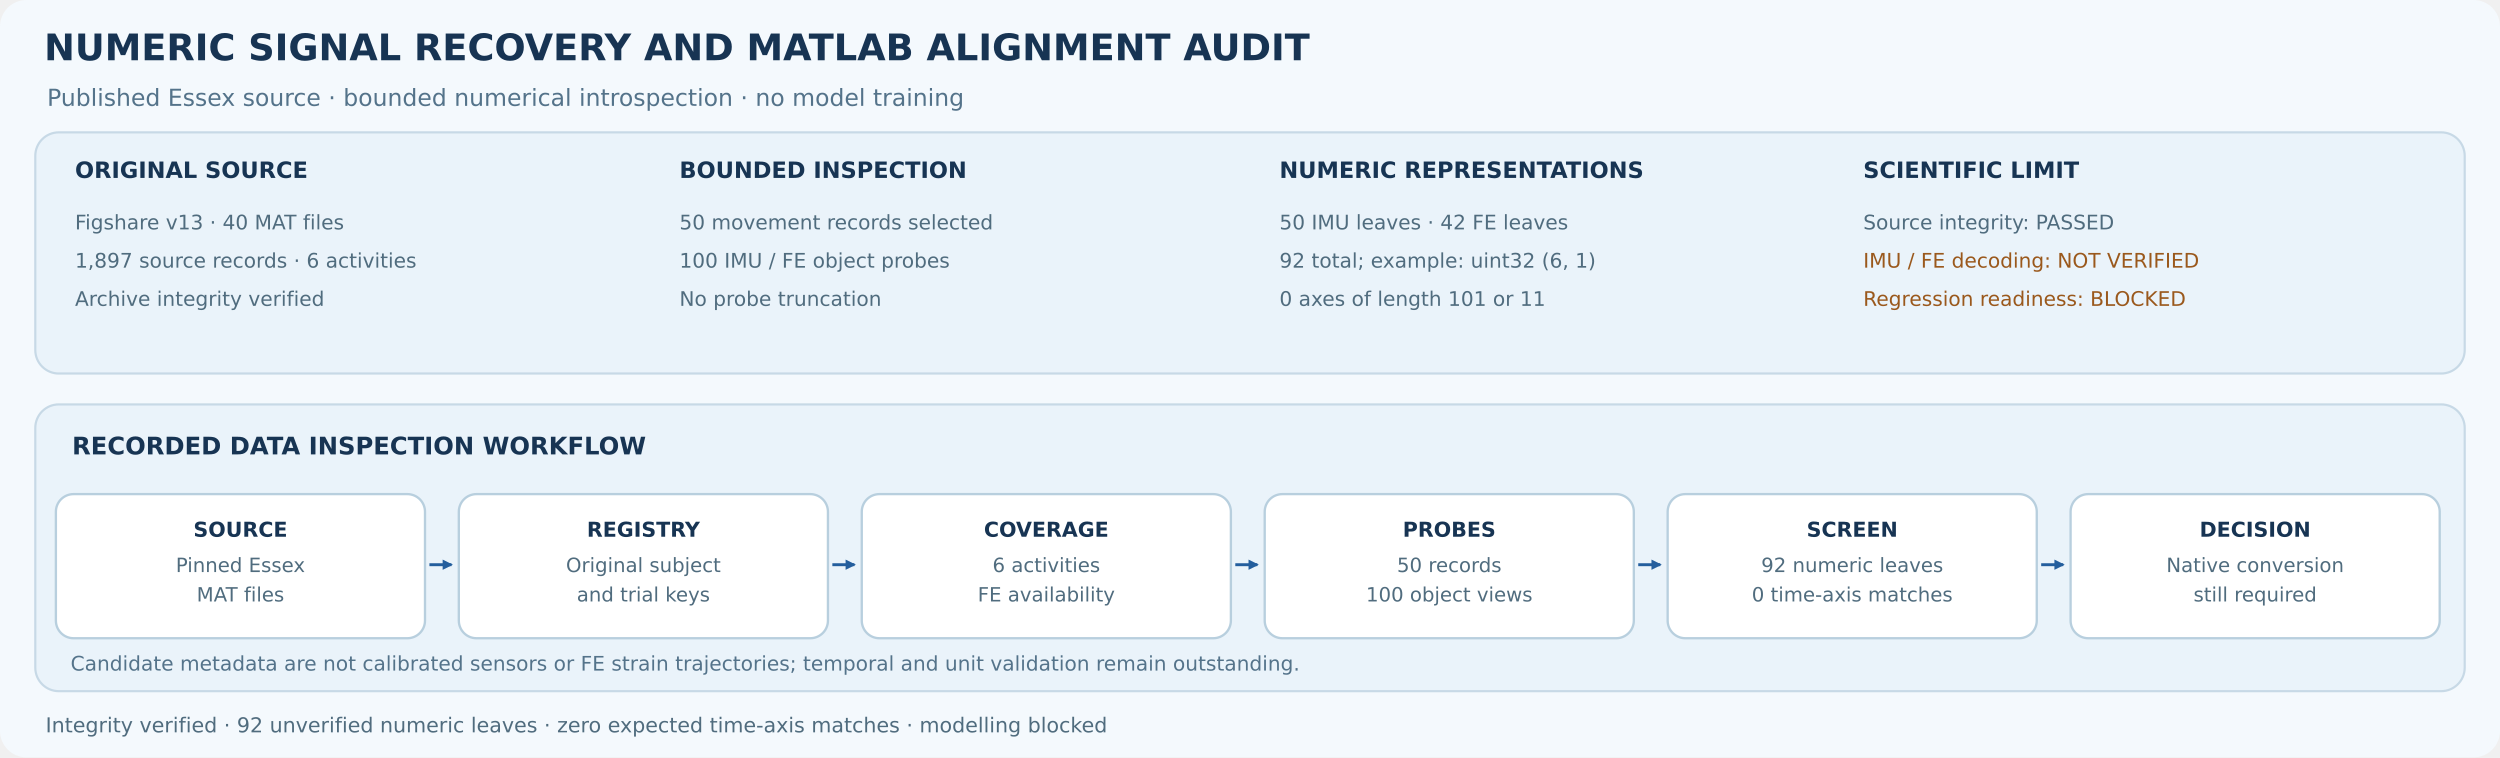
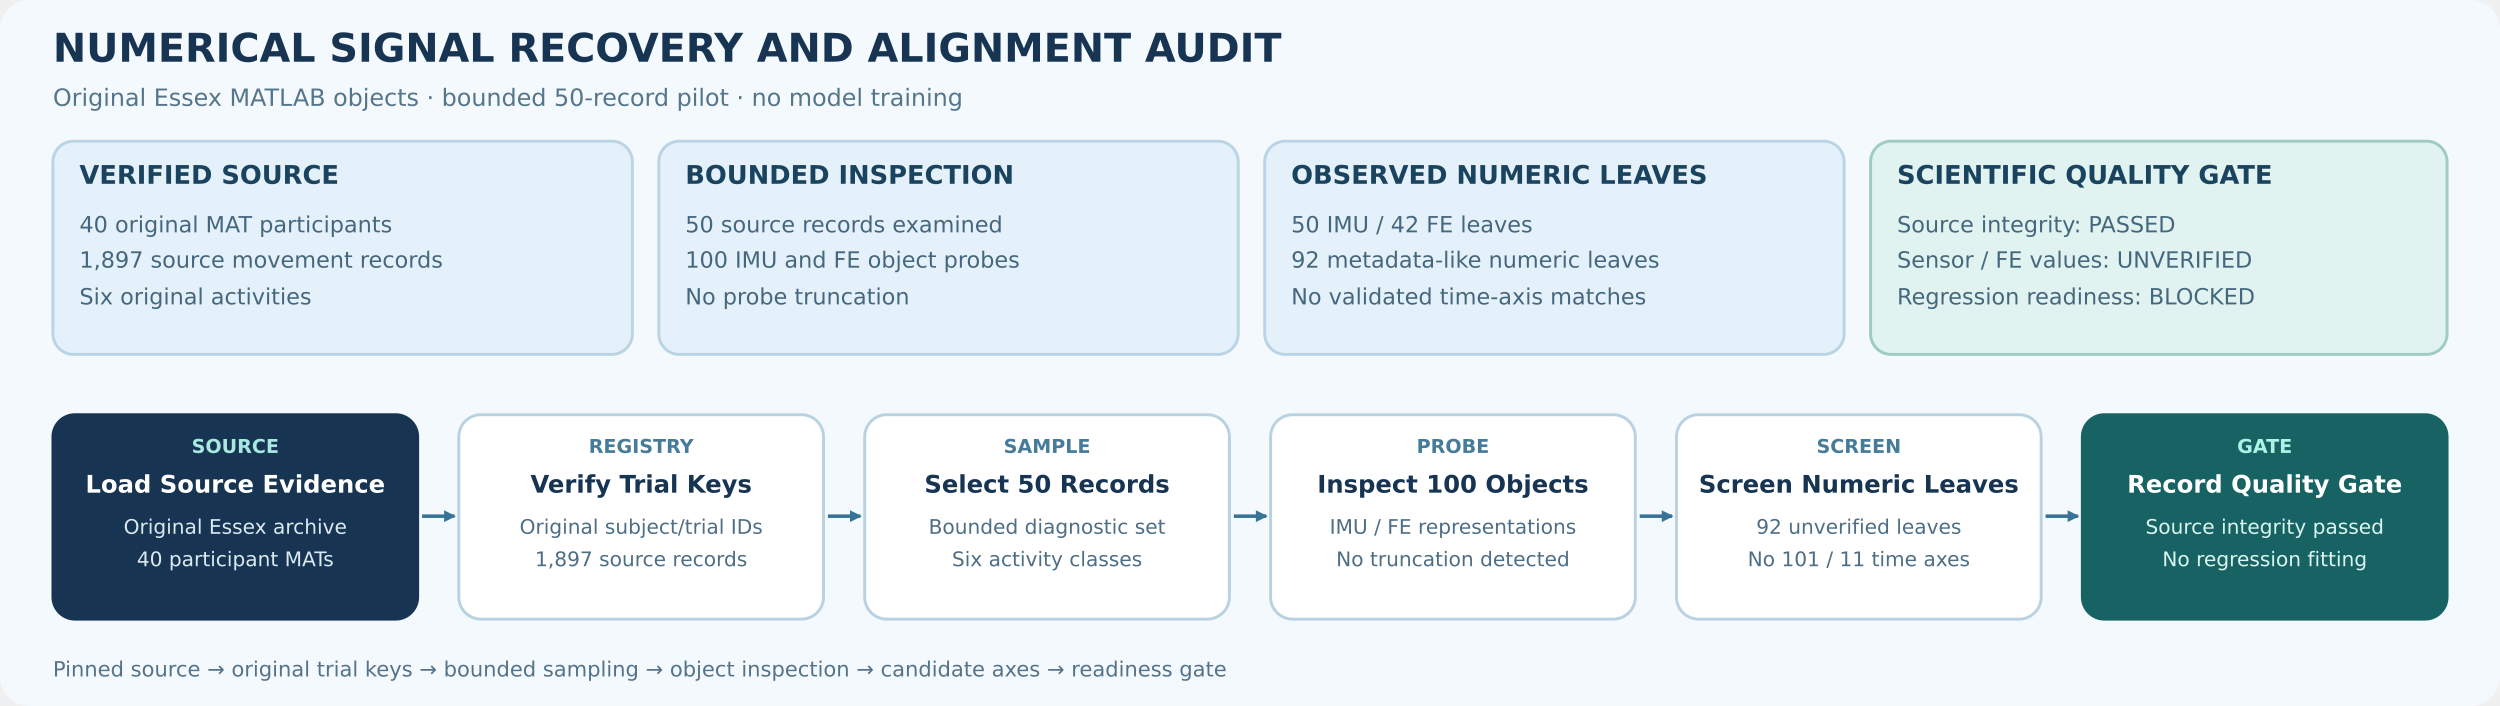
- <svg xmlns="http://www.w3.org/2000/svg" width="1700" height="515" viewBox="0 0 1700 515" role="img" aria-labelledby="title desc">
+ <svg xmlns="http://www.w3.org/2000/svg" width="1700" height="480" viewBox="0 0 1700 480" role="img" aria-labelledby="title desc">
  <defs>
-     <marker id="arrow" markerUnits="userSpaceOnUse" markerWidth="7" markerHeight="7" refX="6" refY="3.5" orient="auto">
-       <path d="M0 0 L7 3.5 L0 7 Z" fill="#245E9D" />
+     <marker id="final-arrow" markerUnits="userSpaceOnUse" markerWidth="8" markerHeight="8" refX="7" refY="4" orient="auto">
+       <path d="M0 0 L8 4 L0 8 Z" fill="#377396" />
    </marker>
  </defs>
-   <rect width="1700" height="515" rx="18" fill="#F4F9FD" />
+   <rect width="1700" height="480" rx="20" fill="#F4F9FD" />
  <g font-family="DejaVu Sans, Arial, sans-serif">
-     <text x="30" y="41" font-size="25" font-weight="700" fill="#173453">NUMERIC SIGNAL RECOVERY AND MATLAB ALIGNMENT AUDIT</text>
-     <text x="32" y="72" font-size="16" fill="#54738A">Published Essex source · bounded numerical introspection · no model training</text>
-     <rect x="24" y="90" width="1652" height="164" rx="16" fill="#EAF3FA" stroke="#C7D9E6" stroke-width="1.5" />
-     <g aria-label="ORIGINAL SOURCE">
-       <text x="51" y="121" font-size="15.3" font-weight="700" fill="#173453">ORIGINAL SOURCE</text>
-       <text x="51" y="156" font-size="13.7" fill="#506C7E">Figshare v13 · 40 MAT files</text>
-       <text x="51" y="182" font-size="13.7" fill="#506C7E">1,897 source records · 6 activities</text>
-       <text x="51" y="208" font-size="13.7" fill="#506C7E">Archive integrity verified</text>
+     <text x="36" y="42" font-size="27" font-weight="700" fill="#173453">NUMERICAL SIGNAL RECOVERY AND ALIGNMENT AUDIT</text>
+     <text x="36" y="72" font-size="16.2" fill="#55758A">Original Essex MATLAB objects · bounded 50-record pilot · no model training</text>
+     <g aria-label="Recorded evidence source groups">
+       <rect x="36" y="96" width="394" height="145" rx="14" fill="#E5F1FA" stroke="#B9D4E4" stroke-width="2" />
+       <rect x="448" y="96" width="394" height="145" rx="14" fill="#E5F1FA" stroke="#B9D4E4" stroke-width="2" />
+       <rect x="860" y="96" width="394" height="145" rx="14" fill="#E5F1FA" stroke="#B9D4E4" stroke-width="2" />
+       <rect x="1272" y="96" width="392" height="145" rx="14" fill="#E0F3F0" stroke="#9FCBC5" stroke-width="2" />
+       <g font-size="17.5" font-weight="700" fill="#19435E">
+         <text x="54" y="125">VERIFIED SOURCE</text>
+         <text x="466" y="125">BOUNDED INSPECTION</text>
+         <text x="878" y="125">OBSERVED NUMERIC LEAVES</text>
+         <text x="1290" y="125">SCIENTIFIC QUALITY GATE</text>
+       </g>
+       <g font-size="15.2" fill="#45677E">
+         <text x="54" y="158">40 original MAT participants</text>
+         <text x="54" y="182">1,897 source movement records</text>
+         <text x="54" y="207">Six original activities</text>
+         <text x="466" y="158">50 source records examined</text>
+         <text x="466" y="182">100 IMU and FE object probes</text>
+         <text x="466" y="207">No probe truncation</text>
+         <text x="878" y="158">50 IMU / 42 FE leaves</text>
+         <text x="878" y="182">92 metadata-like numeric leaves</text>
+         <text x="878" y="207">No validated time-axis matches</text>
+         <text x="1290" y="158">Source integrity: PASSED</text>
+         <text x="1290" y="182">Sensor / FE values: UNVERIFIED</text>
+         <text x="1290" y="207">Regression readiness: BLOCKED</text>
+       </g>
    </g>
-     <g aria-label="BOUNDED INSPECTION">
-       <text x="462" y="121" font-size="15.3" font-weight="700" fill="#173453">BOUNDED INSPECTION</text>
-       <text x="462" y="156" font-size="13.7" fill="#506C7E">50 movement records selected</text>
-       <text x="462" y="182" font-size="13.7" fill="#506C7E">100 IMU / FE object probes</text>
-       <text x="462" y="208" font-size="13.7" fill="#506C7E">No probe truncation</text>
+     <g aria-label="Final notebook execution workflow">
+       <g stroke-width="2">
+         <rect x="36" y="282" width="248" height="139" rx="15" fill="#173453" stroke="#173453" />
+         <rect x="312" y="282" width="248" height="139" rx="15" fill="#FFFFFF" stroke="#B9D2E1" />
+         <rect x="588" y="282" width="248" height="139" rx="15" fill="#FFFFFF" stroke="#B9D2E1" />
+         <rect x="864" y="282" width="248" height="139" rx="15" fill="#FFFFFF" stroke="#B9D2E1" />
+         <rect x="1140" y="282" width="248" height="139" rx="15" fill="#FFFFFF" stroke="#B9D2E1" />
+         <rect x="1416" y="282" width="248" height="139" rx="15" fill="#176363" stroke="#176363" />
+       </g>
+       <g fill="none" stroke="#377396" stroke-width="2.4" marker-end="url(#final-arrow)">
+         <path d="M287 351 H309" />
+         <path d="M563 351 H585" />
+         <path d="M839 351 H861" />
+         <path d="M1115 351 H1137" />
+         <path d="M1391 351 H1413" />
+       </g>
+       <g font-size="13" font-weight="700" text-anchor="middle">
+         <text x="160" y="308" fill="#A7E9DF">SOURCE</text>
+         <text x="436" y="308" fill="#477B9A">REGISTRY</text>
+         <text x="712" y="308" fill="#477B9A">SAMPLE</text>
+         <text x="988" y="308" fill="#477B9A">PROBE</text>
+         <text x="1264" y="308" fill="#477B9A">SCREEN</text>
+         <text x="1540" y="308" fill="#AEF2E5">GATE</text>
+       </g>
+       <g font-size="16.5" font-weight="700" text-anchor="middle">
+         <text x="160" y="335" fill="#FFFFFF">Load Source Evidence</text>
+         <text x="436" y="335" fill="#173453">Verify Trial Keys</text>
+         <text x="712" y="335" fill="#173453">Select 50 Records</text>
+         <text x="988" y="335" fill="#173453">Inspect 100 Objects</text>
+         <text x="1264" y="335" fill="#173453">Screen Numeric Leaves</text>
+         <text x="1540" y="335" fill="#FFFFFF">Record Quality Gate</text>
+       </g>
+       <g font-size="13.7" text-anchor="middle">
+         <text x="160" y="363" fill="#DBE9F1">Original Essex archive</text>
+         <text x="160" y="385" fill="#DBE9F1">40 participant MATs</text>
+         <text x="436" y="363" fill="#4D6E84">Original subject/trial IDs</text>
+         <text x="436" y="385" fill="#4D6E84">1,897 source records</text>
+         <text x="712" y="363" fill="#4D6E84">Bounded diagnostic set</text>
+         <text x="712" y="385" fill="#4D6E84">Six activity classes</text>
+         <text x="988" y="363" fill="#4D6E84">IMU / FE representations</text>
+         <text x="988" y="385" fill="#4D6E84">No truncation detected</text>
+         <text x="1264" y="363" fill="#4D6E84">92 unverified leaves</text>
+         <text x="1264" y="385" fill="#4D6E84">No 101 / 11 time axes</text>
+         <text x="1540" y="363" fill="#DBF5F1">Source integrity passed</text>
+         <text x="1540" y="385" fill="#DBF5F1">No regression fitting</text>
+       </g>
    </g>
-     <g aria-label="NUMERIC REPRESENTATIONS">
-       <text x="870" y="121" font-size="15.3" font-weight="700" fill="#173453">NUMERIC REPRESENTATIONS</text>
-       <text x="870" y="156" font-size="13.7" fill="#506C7E">50 IMU leaves · 42 FE leaves</text>
-       <text x="870" y="182" font-size="13.7" fill="#506C7E">92 total; example: uint32 (6, 1)</text>
-       <text x="870" y="208" font-size="13.7" fill="#506C7E">0 axes of length 101 or 11</text>
-     </g>
-     <g aria-label="SCIENTIFIC LIMIT">
-       <text x="1267" y="121" font-size="15.3" font-weight="700" fill="#173453">SCIENTIFIC LIMIT</text>
-       <text x="1267" y="156" font-size="13.7" fill="#506C7E">Source integrity: PASSED</text>
-       <text x="1267" y="182" font-size="13.7" fill="#9A581C">IMU / FE decoding: NOT VERIFIED</text>
-       <text x="1267" y="208" font-size="13.7" fill="#9A581C">Regression readiness: BLOCKED</text>
-     </g>
-     <rect x="24" y="275" width="1652" height="195" rx="16" fill="#EAF3FA" stroke="#C7D9E6" stroke-width="1.5" />
-     <text x="49" y="309" font-size="16.5" font-weight="700" fill="#173453">RECORDED DATA INSPECTION WORKFLOW</text>
-     <g aria-label="SOURCE">
-       <rect x="38" y="336" width="251" height="98" rx="12" fill="#FFFFFF" stroke="#B8CFDE" stroke-width="1.6" />
-       <text x="163.5" y="365" text-anchor="middle" font-size="14" font-weight="700" fill="#173453">SOURCE</text>
-       <text x="163.5" y="389" text-anchor="middle" font-size="13.4" fill="#506C7E">Pinned Essex</text>
-       <text x="163.5" y="409" text-anchor="middle" font-size="13.4" fill="#506C7E">MAT files</text>
-     </g>
-     <path d="M292 384 H307" stroke="#245E9D" stroke-width="2" marker-end="url(#arrow)" />
-     <g aria-label="REGISTRY">
-       <rect x="312" y="336" width="251" height="98" rx="12" fill="#FFFFFF" stroke="#B8CFDE" stroke-width="1.6" />
-       <text x="437.5" y="365" text-anchor="middle" font-size="14" font-weight="700" fill="#173453">REGISTRY</text>
-       <text x="437.5" y="389" text-anchor="middle" font-size="13.4" fill="#506C7E">Original subject</text>
-       <text x="437.5" y="409" text-anchor="middle" font-size="13.4" fill="#506C7E">and trial keys</text>
-     </g>
-     <path d="M566 384 H581" stroke="#245E9D" stroke-width="2" marker-end="url(#arrow)" />
-     <g aria-label="COVERAGE">
-       <rect x="586" y="336" width="251" height="98" rx="12" fill="#FFFFFF" stroke="#B8CFDE" stroke-width="1.6" />
-       <text x="711.5" y="365" text-anchor="middle" font-size="14" font-weight="700" fill="#173453">COVERAGE</text>
-       <text x="711.5" y="389" text-anchor="middle" font-size="13.4" fill="#506C7E">6 activities</text>
-       <text x="711.5" y="409" text-anchor="middle" font-size="13.4" fill="#506C7E">FE availability</text>
-     </g>
-     <path d="M840 384 H855" stroke="#245E9D" stroke-width="2" marker-end="url(#arrow)" />
-     <g aria-label="PROBES">
-       <rect x="860" y="336" width="251" height="98" rx="12" fill="#FFFFFF" stroke="#B8CFDE" stroke-width="1.6" />
-       <text x="985.5" y="365" text-anchor="middle" font-size="14" font-weight="700" fill="#173453">PROBES</text>
-       <text x="985.5" y="389" text-anchor="middle" font-size="13.4" fill="#506C7E">50 records</text>
-       <text x="985.5" y="409" text-anchor="middle" font-size="13.4" fill="#506C7E">100 object views</text>
-     </g>
-     <path d="M1114 384 H1129" stroke="#245E9D" stroke-width="2" marker-end="url(#arrow)" />
-     <g aria-label="SCREEN">
-       <rect x="1134" y="336" width="251" height="98" rx="12" fill="#FFFFFF" stroke="#B8CFDE" stroke-width="1.6" />
-       <text x="1259.5" y="365" text-anchor="middle" font-size="14" font-weight="700" fill="#173453">SCREEN</text>
-       <text x="1259.5" y="389" text-anchor="middle" font-size="13.4" fill="#506C7E">92 numeric leaves</text>
-       <text x="1259.5" y="409" text-anchor="middle" font-size="13.4" fill="#506C7E">0 time-axis matches</text>
-     </g>
-     <path d="M1388 384 H1403" stroke="#245E9D" stroke-width="2" marker-end="url(#arrow)" />
-     <g aria-label="DECISION">
-       <rect x="1408" y="336" width="251" height="98" rx="12" fill="#FFFFFF" stroke="#B8CFDE" stroke-width="1.6" />
-       <text x="1533.5" y="365" text-anchor="middle" font-size="14" font-weight="700" fill="#173453">DECISION</text>
-       <text x="1533.5" y="389" text-anchor="middle" font-size="13.4" fill="#506C7E">Native conversion</text>
-       <text x="1533.5" y="409" text-anchor="middle" font-size="13.4" fill="#506C7E">still required</text>
-     </g>
-     <text x="48" y="456" font-size="13.7" fill="#54738A">Candidate metadata are not calibrated sensors or FE strain trajectories; temporal and unit validation remain outstanding.</text>
-     <text x="31" y="498" font-size="14" fill="#506C7E">Integrity verified · 92 unverified numeric leaves · zero expected time-axis matches · modelling blocked</text>
+     <text x="36" y="460" font-size="14.3" fill="#54738A">Pinned source → original trial keys → bounded sampling → object inspection → candidate axes → readiness gate</text>
  </g>
</svg>
